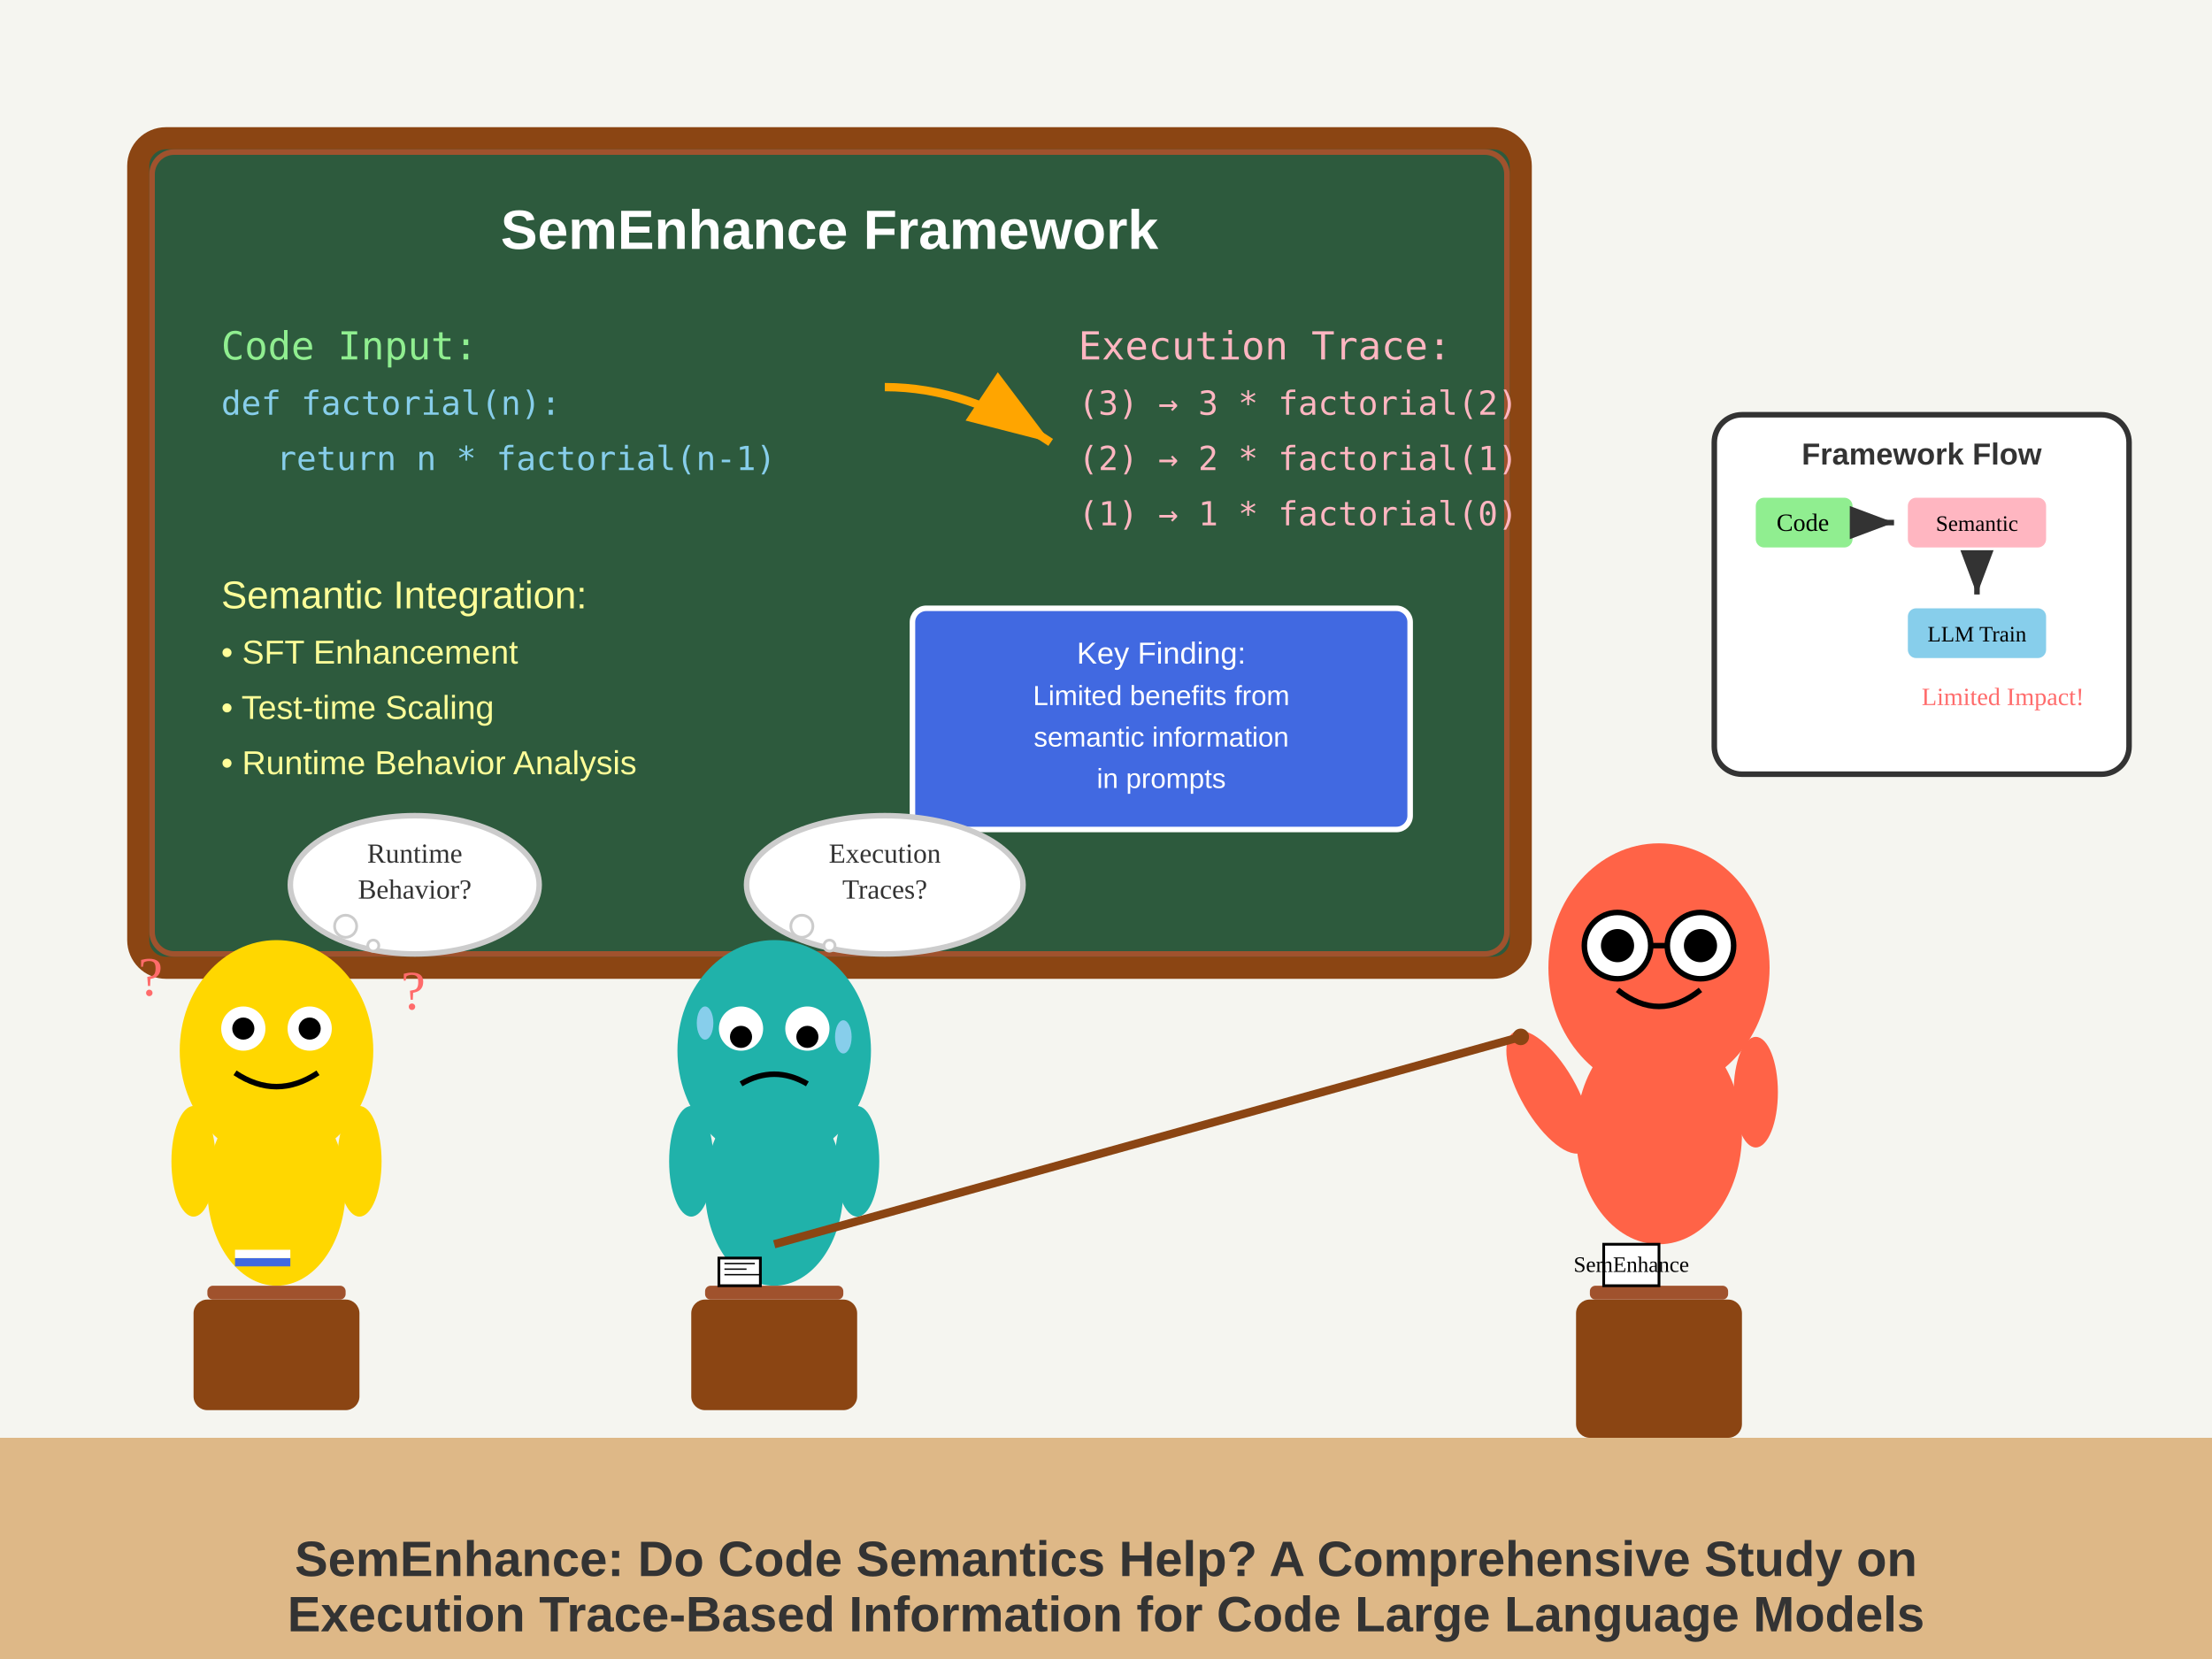
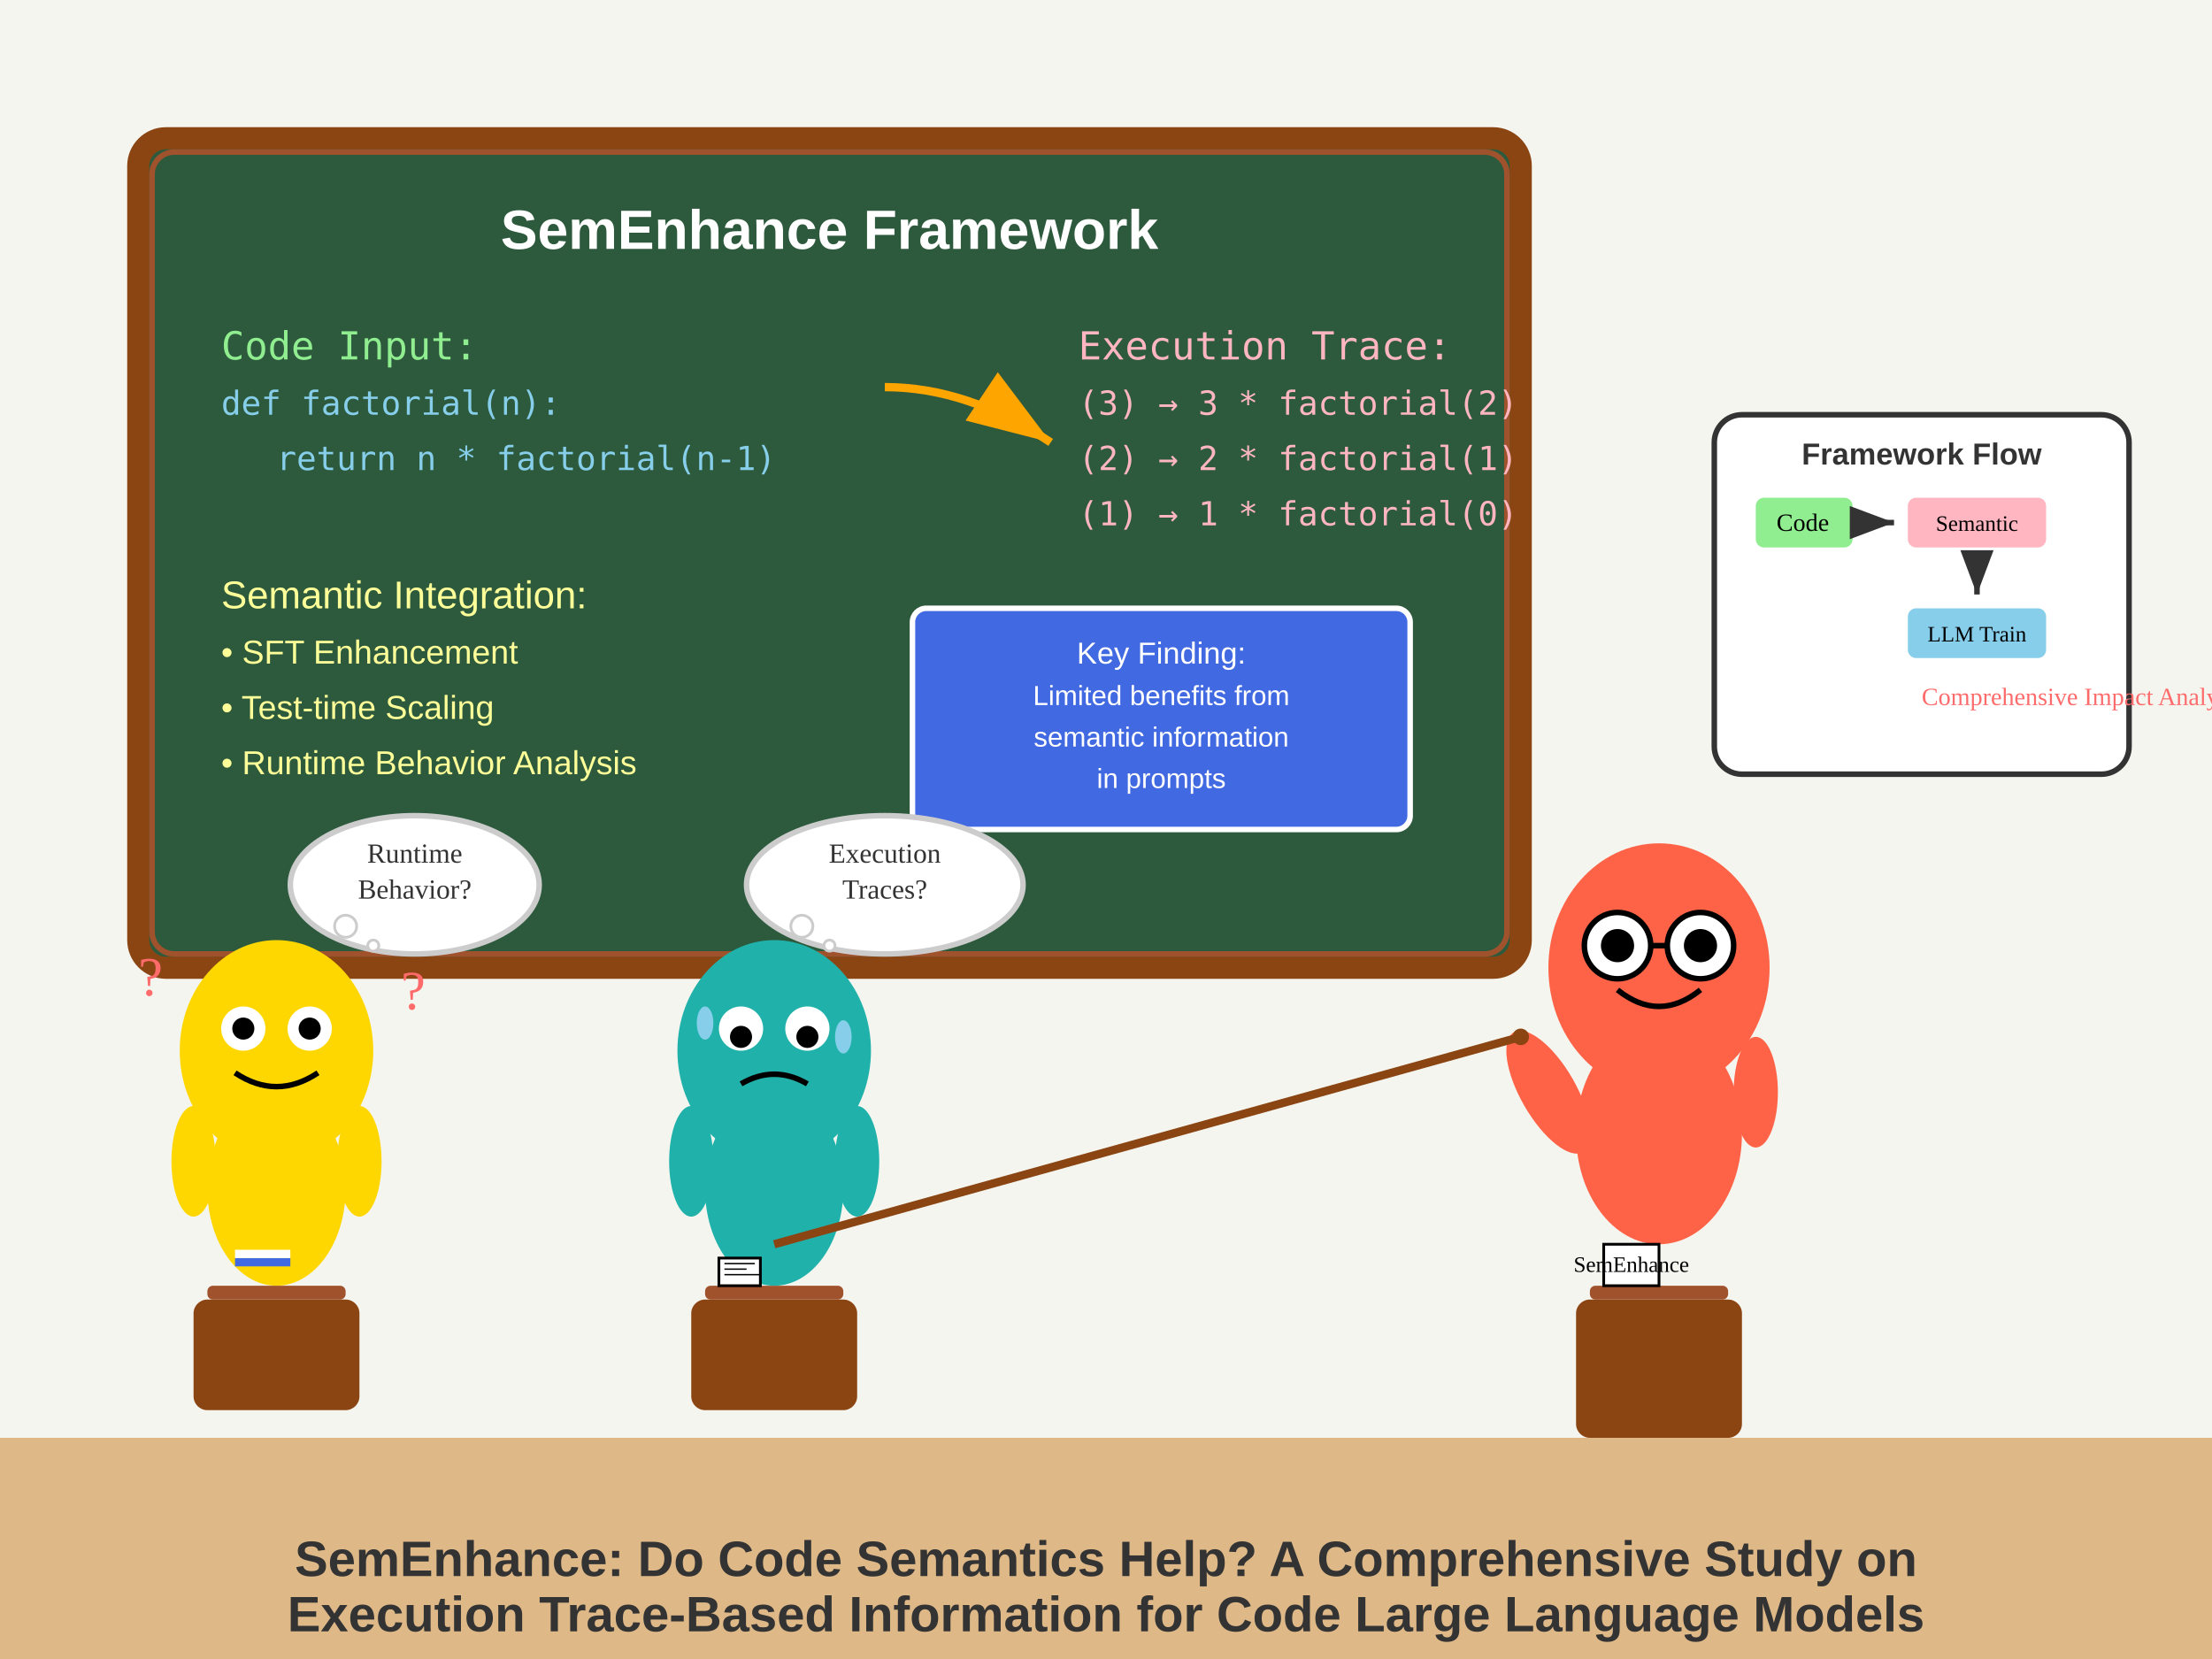
<svg xmlns="http://www.w3.org/2000/svg" viewBox="0 0 800 600">
  <rect width="800" height="600" fill="#f5f5f0" />
  <rect x="50" y="50" width="500" height="300" fill="#2d5a3d" stroke="#8B4513" stroke-width="8" rx="10" />
  <rect x="55" y="55" width="490" height="290" fill="none" stroke="#A0522D" stroke-width="2" rx="8" />
  <text x="300" y="90" font-family="Arial, sans-serif" font-size="20" fill="white" text-anchor="middle" font-weight="bold">SemEnhance Framework</text>
  <text x="80" y="130" font-family="monospace" font-size="14" fill="#90EE90">Code Input:</text>
  <text x="80" y="150" font-family="monospace" font-size="12" fill="#87CEEB">def factorial(n):</text>
  <text x="100" y="170" font-family="monospace" font-size="12" fill="#87CEEB">  return n * factorial(n-1)</text>
  <path d="M 320 140 Q 350 140 380 160" stroke="#FFA500" stroke-width="3" fill="none" marker-end="url(#arrowhead)" />
  <text x="390" y="130" font-family="monospace" font-size="14" fill="#FFB6C1">Execution Trace:</text>
  <text x="390" y="150" font-family="monospace" font-size="12" fill="#FFB6C1">(3) → 3 * factorial(2)</text>
  <text x="390" y="170" font-family="monospace" font-size="12" fill="#FFB6C1">(2) → 2 * factorial(1)</text>
  <text x="390" y="190" font-family="monospace" font-size="12" fill="#FFB6C1">(1) → 1 * factorial(0)</text>
  <text x="80" y="220" font-family="Arial, sans-serif" font-size="14" fill="#FFFF99">Semantic Integration:</text>
  <text x="80" y="240" font-family="Arial, sans-serif" font-size="12" fill="#FFFF99">• SFT Enhancement</text>
  <text x="80" y="260" font-family="Arial, sans-serif" font-size="12" fill="#FFFF99">• Test-time Scaling</text>
  <text x="80" y="280" font-family="Arial, sans-serif" font-size="12" fill="#FFFF99">• Runtime Behavior Analysis</text>
  <rect x="330" y="220" width="180" height="80" fill="#4169E1" stroke="white" stroke-width="2" rx="5" />
  <text x="420" y="240" font-family="Arial, sans-serif" font-size="11" fill="white" text-anchor="middle">Key Finding:</text>
  <text x="420" y="255" font-family="Arial, sans-serif" font-size="10" fill="white" text-anchor="middle">Limited benefits from</text>
  <text x="420" y="270" font-family="Arial, sans-serif" font-size="10" fill="white" text-anchor="middle">semantic information</text>
  <text x="420" y="285" font-family="Arial, sans-serif" font-size="10" fill="white" text-anchor="middle">in prompts</text>
  <defs>
    <marker id="arrowhead" markerWidth="10" markerHeight="7" refX="10" refY="3.5" orient="auto">
      <polygon points="0 0, 10 3.5, 0 7" fill="#FFA500" />
    </marker>
  </defs>
  <g transform="translate(100, 380)">
    <ellipse cx="0" cy="0" rx="35" ry="40" fill="#FFD700" />
    <ellipse cx="0" cy="50" rx="25" ry="35" fill="#FFD700" />
    <circle cx="-12" cy="-8" r="8" fill="white" />
    <circle cx="12" cy="-8" r="8" fill="white" />
    <circle cx="-12" cy="-8" r="4" fill="black" />
    <circle cx="12" cy="-8" r="4" fill="black" />
    <path d="M -15 8 Q 0 18 15 8" stroke="black" stroke-width="2" fill="none" />
    <ellipse cx="-30" cy="40" rx="8" ry="20" fill="#FFD700" />
    <ellipse cx="30" cy="40" rx="8" ry="20" fill="#FFD700" />
    <text x="-50" y="-20" font-size="20" fill="#FF6B6B">?</text>
    <text x="45" y="-15" font-size="20" fill="#FF6B6B">?</text>
  </g>
  <rect x="70" y="470" width="60" height="40" fill="#8B4513" rx="5" />
  <rect x="75" y="465" width="50" height="5" fill="#A0522D" rx="2" />
  <rect x="85" y="455" width="20" height="3" fill="#4169E1" />
  <rect x="85" y="452" width="20" height="3" fill="white" />
  <g transform="translate(280, 380)">
    <ellipse cx="0" cy="0" rx="35" ry="40" fill="#20B2AA" />
    <ellipse cx="0" cy="50" rx="25" ry="35" fill="#20B2AA" />
    <circle cx="-12" cy="-8" r="8" fill="white" />
    <circle cx="12" cy="-8" r="8" fill="white" />
    <circle cx="-12" cy="-5" r="4" fill="black" />
    <circle cx="12" cy="-5" r="4" fill="black" />
    <path d="M -12 12 Q 0 5 12 12" stroke="black" stroke-width="2" fill="none" />
    <ellipse cx="-30" cy="40" rx="8" ry="20" fill="#20B2AA" />
    <ellipse cx="30" cy="40" rx="8" ry="20" fill="#20B2AA" />
    <ellipse cx="-25" cy="-10" rx="3" ry="6" fill="#87CEEB" />
    <ellipse cx="25" cy="-5" rx="3" ry="6" fill="#87CEEB" />
  </g>
  <rect x="250" y="470" width="60" height="40" fill="#8B4513" rx="5" />
  <rect x="255" y="465" width="50" height="5" fill="#A0522D" rx="2" />
  <rect x="260" y="455" width="15" height="10" fill="white" stroke="black" stroke-width="1" />
  <line x1="262" y1="457" x2="273" y2="457" stroke="black" stroke-width="0.5" />
  <line x1="262" y1="459" x2="270" y2="459" stroke="black" stroke-width="0.5" />
  <line x1="262" y1="461" x2="275" y2="461" stroke="black" stroke-width="0.5" />
  <g transform="translate(600, 350)">
    <ellipse cx="0" cy="0" rx="40" ry="45" fill="#FF6347" />
    <ellipse cx="0" cy="60" rx="30" ry="40" fill="#FF6347" />
    <circle cx="-15" cy="-8" r="12" fill="white" stroke="black" stroke-width="2" />
    <circle cx="15" cy="-8" r="12" fill="white" stroke="black" stroke-width="2" />
    <line x1="3" y1="-8" x2="-3" y2="-8" stroke="black" stroke-width="2" />
    <circle cx="-15" cy="-8" r="6" fill="black" />
    <circle cx="15" cy="-8" r="6" fill="black" />
    <path d="M -15 8 Q 0 20 15 8" stroke="black" stroke-width="2" fill="none" />
    <ellipse cx="-40" cy="45" rx="10" ry="25" fill="#FF6347" transform="rotate(-30 -40 45)" />
    <ellipse cx="35" cy="45" rx="8" ry="20" fill="#FF6347" />
    <line x1="-50" y1="25" x2="-320" y2="100" stroke="#8B4513" stroke-width="3" />
    <circle cx="-50" cy="25" r="3" fill="#8B4513" />
  </g>
  <rect x="570" y="470" width="60" height="50" fill="#8B4513" rx="5" />
  <rect x="575" y="465" width="50" height="5" fill="#A0522D" rx="2" />
  <rect x="580" y="450" width="20" height="15" fill="white" stroke="black" stroke-width="1" />
  <text x="590" y="460" font-size="8" text-anchor="middle" fill="black">SemEnhance</text>
  <g transform="translate(620, 150)">
    <rect x="0" y="0" width="150" height="130" fill="white" stroke="#333" stroke-width="2" rx="10" />
    <text x="75" y="18" font-family="Arial, sans-serif" font-size="11" text-anchor="middle" fill="#333" font-weight="bold">Framework Flow</text>
    <rect x="15" y="30" width="35" height="18" fill="#90EE90" rx="3" />
    <text x="32" y="42" font-size="9" text-anchor="middle">Code</text>
    <path d="M 50 39 L 65 39" stroke="#333" stroke-width="2" marker-end="url(#smallArrow)" />
    <rect x="70" y="30" width="50" height="18" fill="#FFB6C1" rx="3" />
    <text x="95" y="42" font-size="8" text-anchor="middle">Semantic</text>
    <path d="M 95 50 L 95 65" stroke="#333" stroke-width="2" marker-end="url(#smallArrow)" />
    <rect x="70" y="70" width="50" height="18" fill="#87CEEB" rx="3" />
    <text x="95" y="82" font-size="8" text-anchor="middle">LLM Train</text>
-     <text x="75" y="105" font-size="9" fill="#FF6B6B">Limited Impact!</text>
+     <text x="75" y="105" font-size="9" fill="#FF6B6B">Comprehensive Impact Analysis!</text>
  </g>
  <defs>
    <marker id="smallArrow" markerWidth="8" markerHeight="6" refX="8" refY="3" orient="auto">
      <polygon points="0 0, 8 3, 0 6" fill="#333" />
    </marker>
  </defs>
  <g transform="translate(150, 320)">
    <ellipse cx="0" cy="0" rx="45" ry="25" fill="white" stroke="#ccc" stroke-width="2" />
    <circle cx="-25" cy="15" r="4" fill="white" stroke="#ccc" stroke-width="1" />
    <circle cx="-15" cy="22" r="2" fill="white" stroke="#ccc" stroke-width="1" />
    <text x="0" y="-8" font-size="10" text-anchor="middle" fill="#333">Runtime</text>
    <text x="0" y="5" font-size="10" text-anchor="middle" fill="#333">Behavior?</text>
  </g>
  <g transform="translate(320, 320)">
    <ellipse cx="0" cy="0" rx="50" ry="25" fill="white" stroke="#ccc" stroke-width="2" />
    <circle cx="-30" cy="15" r="4" fill="white" stroke="#ccc" stroke-width="1" />
    <circle cx="-20" cy="22" r="2" fill="white" stroke="#ccc" stroke-width="1" />
    <text x="0" y="-8" font-size="10" text-anchor="middle" fill="#333">Execution</text>
    <text x="0" y="5" font-size="10" text-anchor="middle" fill="#333">Traces?</text>
  </g>
  <rect x="0" y="520" width="800" height="80" fill="#DEB887" />
  <text x="400" y="570" font-family="Arial, sans-serif" font-size="18" text-anchor="middle" fill="#333" font-weight="bold">SemEnhance: Do Code Semantics Help? A Comprehensive Study on </text>
  <text x="400" y="590" font-family="Arial, sans-serif" font-size="18" text-anchor="middle" fill="#333" font-weight="bold">    Execution Trace-Based Information for Code Large Language Models</text>
</svg>
